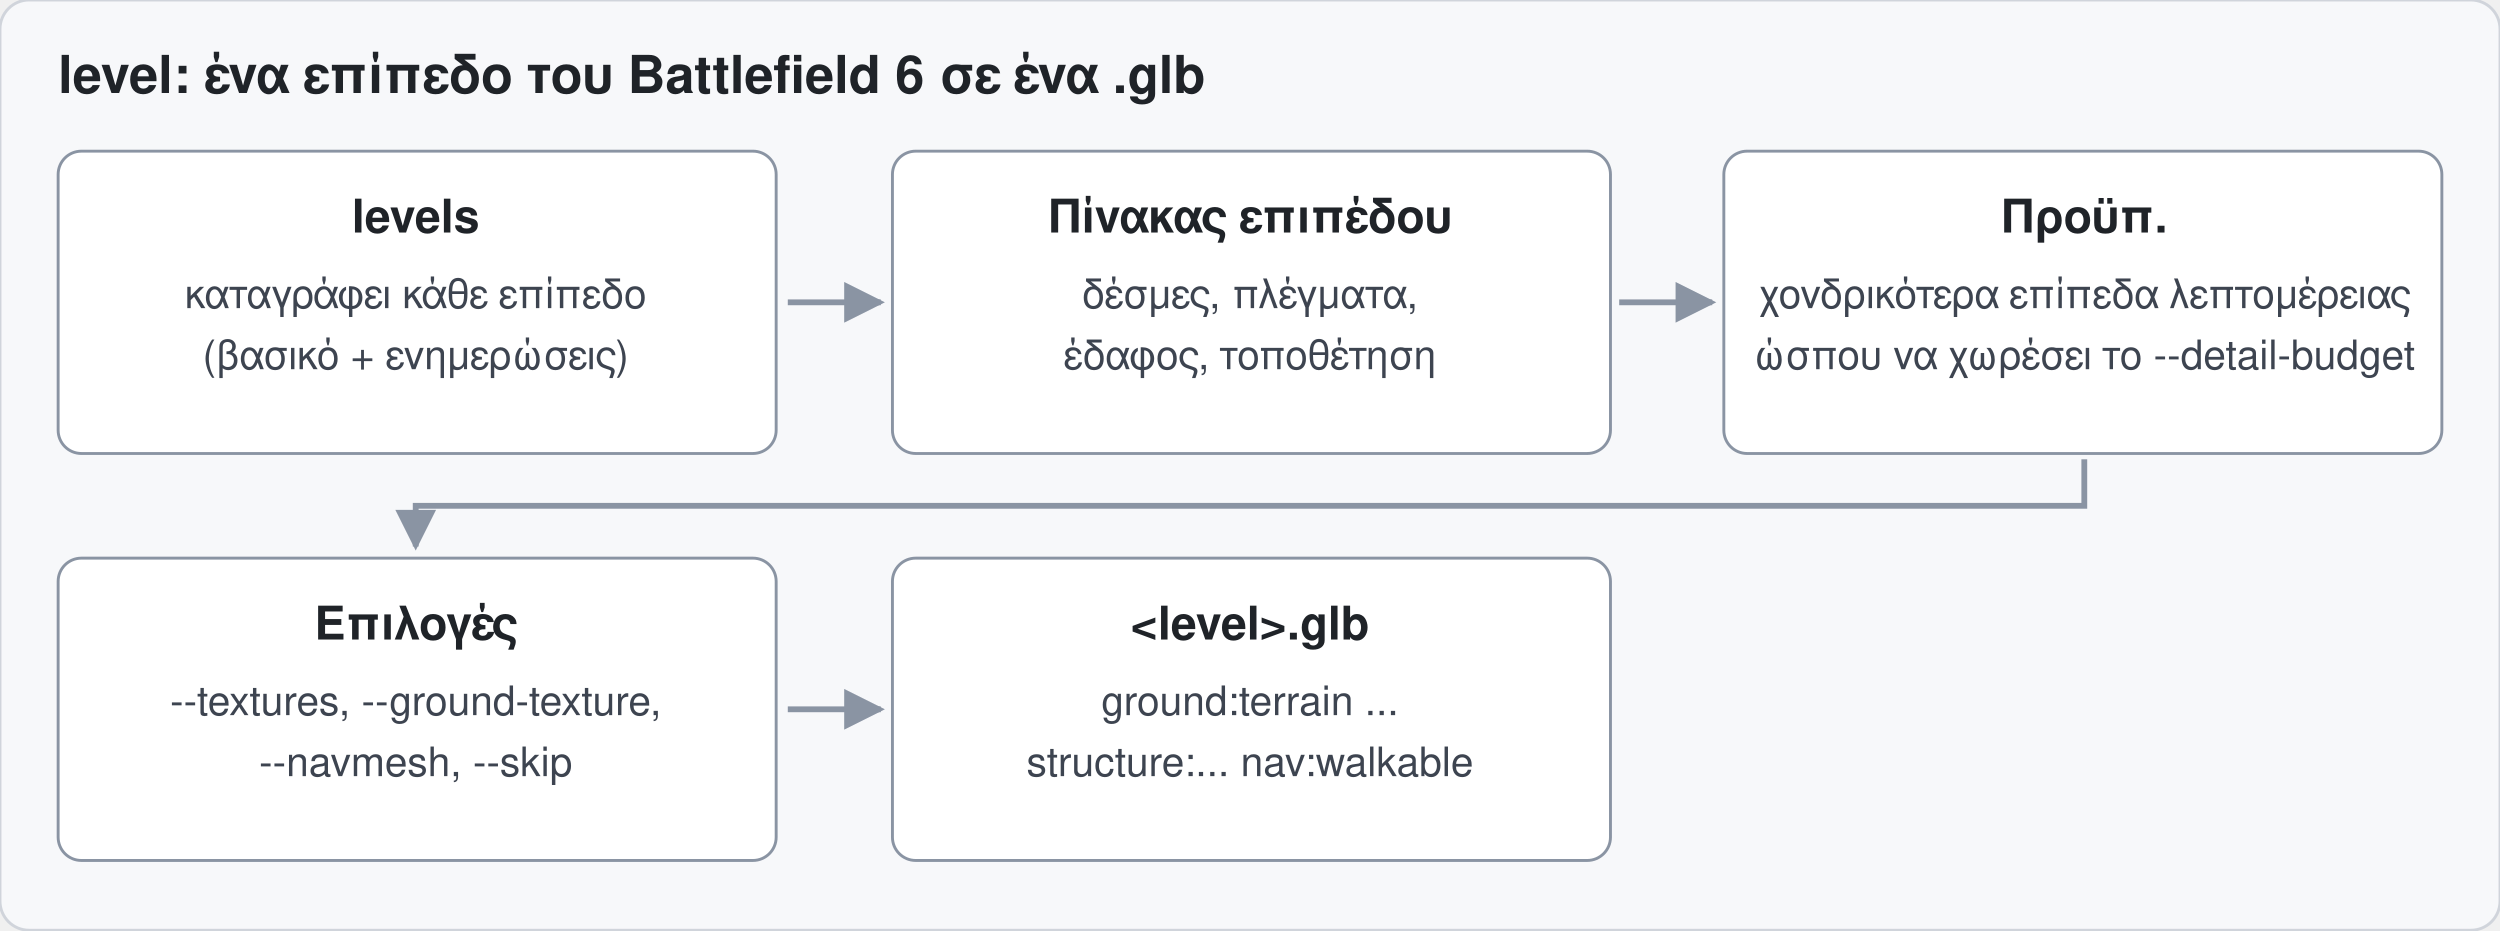
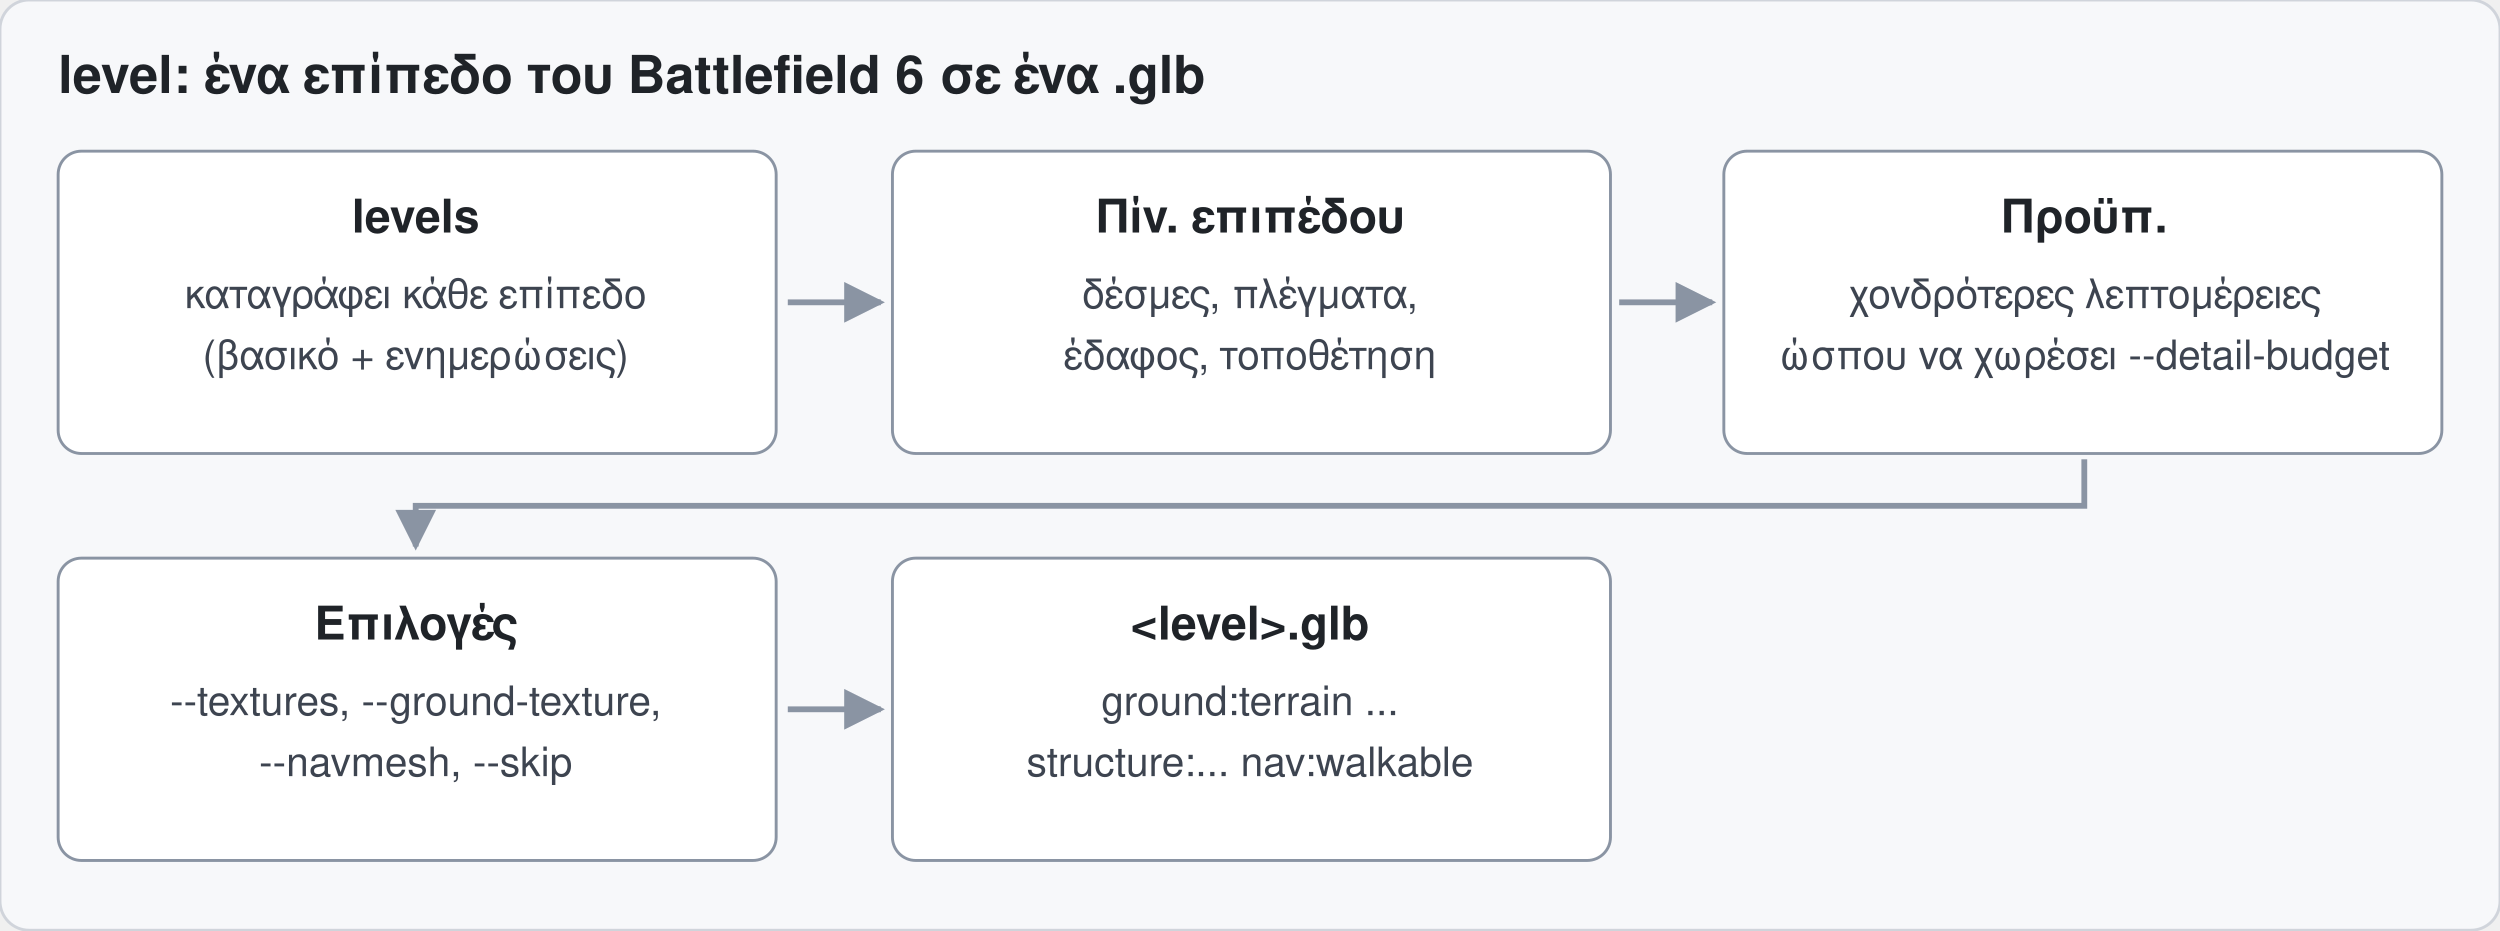
<svg xmlns="http://www.w3.org/2000/svg" width="860" height="320" viewBox="0 0 860 320" role="img" aria-label="level: a Battlefield 6 level into one .glb">
  <rect width="860" height="320" rx="10" fill="#f7f8fa" stroke="#d0d4db" />
  <defs>
    <marker id="a" viewBox="0 0 10 10" refX="9" refY="5" markerWidth="7" markerHeight="7" orient="auto-start-reverse">
      <path d="M0,0 L10,5 L0,10 z" fill="#8a94a3" />
    </marker>
  </defs>
  <text x="20" y="32" font-family="Segoe UI,Helvetica,Arial,sans-serif" font-size="18" font-weight="600" fill="#1f2328" text-anchor="start">level: ένα επίπεδο του Battlefield 6 σε ένα .glb</text>
  <rect x="20" y="52" width="247" height="104" rx="8" fill="#ffffff" stroke="#8a94a3" />
  <text x="143" y="80" font-family="Segoe UI,Helvetica,Arial,sans-serif" font-size="16" font-weight="600" fill="#1f2328" text-anchor="middle">levels</text>
  <text x="143" y="106" font-family="Segoe UI,Helvetica,Arial,sans-serif" font-size="14" font-weight="400" fill="#3d4450" text-anchor="middle">καταγράφει κάθε επίπεδο</text>
  <text x="143" y="127" font-family="Segoe UI,Helvetica,Arial,sans-serif" font-size="14" font-weight="400" fill="#3d4450" text-anchor="middle">(βασικό + ενημερώσεις)</text>
  <rect x="307" y="52" width="247" height="104" rx="8" fill="#ffffff" stroke="#8a94a3" />
-   <text x="430" y="80" font-family="Segoe UI,Helvetica,Arial,sans-serif" font-size="16" font-weight="600" fill="#1f2328" text-anchor="middle">Πίνακας επιπέδου</text>
+   <text x="430" y="80" font-family="Segoe UI,Helvetica,Arial,sans-serif" font-size="16" font-weight="600" fill="#1f2328" text-anchor="middle">Πίν. επιπέδου</text>
  <text x="430" y="106" font-family="Segoe UI,Helvetica,Arial,sans-serif" font-size="14" font-weight="400" fill="#3d4450" text-anchor="middle">δέσμες, πλέγματα,</text>
  <text x="430" y="127" font-family="Segoe UI,Helvetica,Arial,sans-serif" font-size="14" font-weight="400" fill="#3d4450" text-anchor="middle">έδαφος, τοποθέτηση</text>
  <rect x="593" y="52" width="247" height="104" rx="8" fill="#ffffff" stroke="#8a94a3" />
  <text x="717" y="80" font-family="Segoe UI,Helvetica,Arial,sans-serif" font-size="16" font-weight="600" fill="#1f2328" text-anchor="middle">Προϋπ.</text>
-   <text x="717" y="106" font-family="Segoe UI,Helvetica,Arial,sans-serif" font-size="14" font-weight="400" fill="#3d4450" text-anchor="middle">χονδρικότερα επίπεδα λεπτομέρειας</text>
-   <text x="717" y="127" font-family="Segoe UI,Helvetica,Arial,sans-serif" font-size="14" font-weight="400" fill="#3d4450" text-anchor="middle">ώσπου να χωρέσει το --detail-budget</text>
+   <text x="717" y="106" font-family="Segoe UI,Helvetica,Arial,sans-serif" font-size="14" font-weight="400" fill="#3d4450" text-anchor="middle">χονδρότερες λεπτομέρειες</text>
+   <text x="717" y="127" font-family="Segoe UI,Helvetica,Arial,sans-serif" font-size="14" font-weight="400" fill="#3d4450" text-anchor="middle">ώσπου να χωρέσει --detail-budget</text>
  <rect x="20" y="192" width="247" height="104" rx="8" fill="#ffffff" stroke="#8a94a3" />
  <text x="143" y="220" font-family="Segoe UI,Helvetica,Arial,sans-serif" font-size="16" font-weight="600" fill="#1f2328" text-anchor="middle">Επιλογές</text>
  <text x="143" y="246" font-family="Segoe UI,Helvetica,Arial,sans-serif" font-size="14" font-weight="400" fill="#3d4450" text-anchor="middle">--textures, --ground-texture,</text>
  <text x="143" y="267" font-family="Segoe UI,Helvetica,Arial,sans-serif" font-size="14" font-weight="400" fill="#3d4450" text-anchor="middle">--navmesh, --skip</text>
  <rect x="307" y="192" width="247" height="104" rx="8" fill="#ffffff" stroke="#8a94a3" />
  <text x="430" y="220" font-family="Segoe UI,Helvetica,Arial,sans-serif" font-size="16" font-weight="600" fill="#1f2328" text-anchor="middle">&lt;level&gt;.glb</text>
  <text x="430" y="246" font-family="Segoe UI,Helvetica,Arial,sans-serif" font-size="14" font-weight="400" fill="#3d4450" text-anchor="middle">ground:terrain ...</text>
  <text x="430" y="267" font-family="Segoe UI,Helvetica,Arial,sans-serif" font-size="14" font-weight="400" fill="#3d4450" text-anchor="middle">structure:... nav:walkable</text>
  <line x1="271" y1="104.0" x2="303" y2="104.0" stroke="#8a94a3" stroke-width="2" marker-end="url(#a)" />
  <line x1="557" y1="104.0" x2="589" y2="104.0" stroke="#8a94a3" stroke-width="2" marker-end="url(#a)" />
  <path d="M717,158 V174 H143 V188" fill="none" stroke="#8a94a3" stroke-width="2" marker-end="url(#a)" />
  <line x1="271" y1="244.0" x2="303" y2="244.0" stroke="#8a94a3" stroke-width="2" marker-end="url(#a)" />
</svg>
